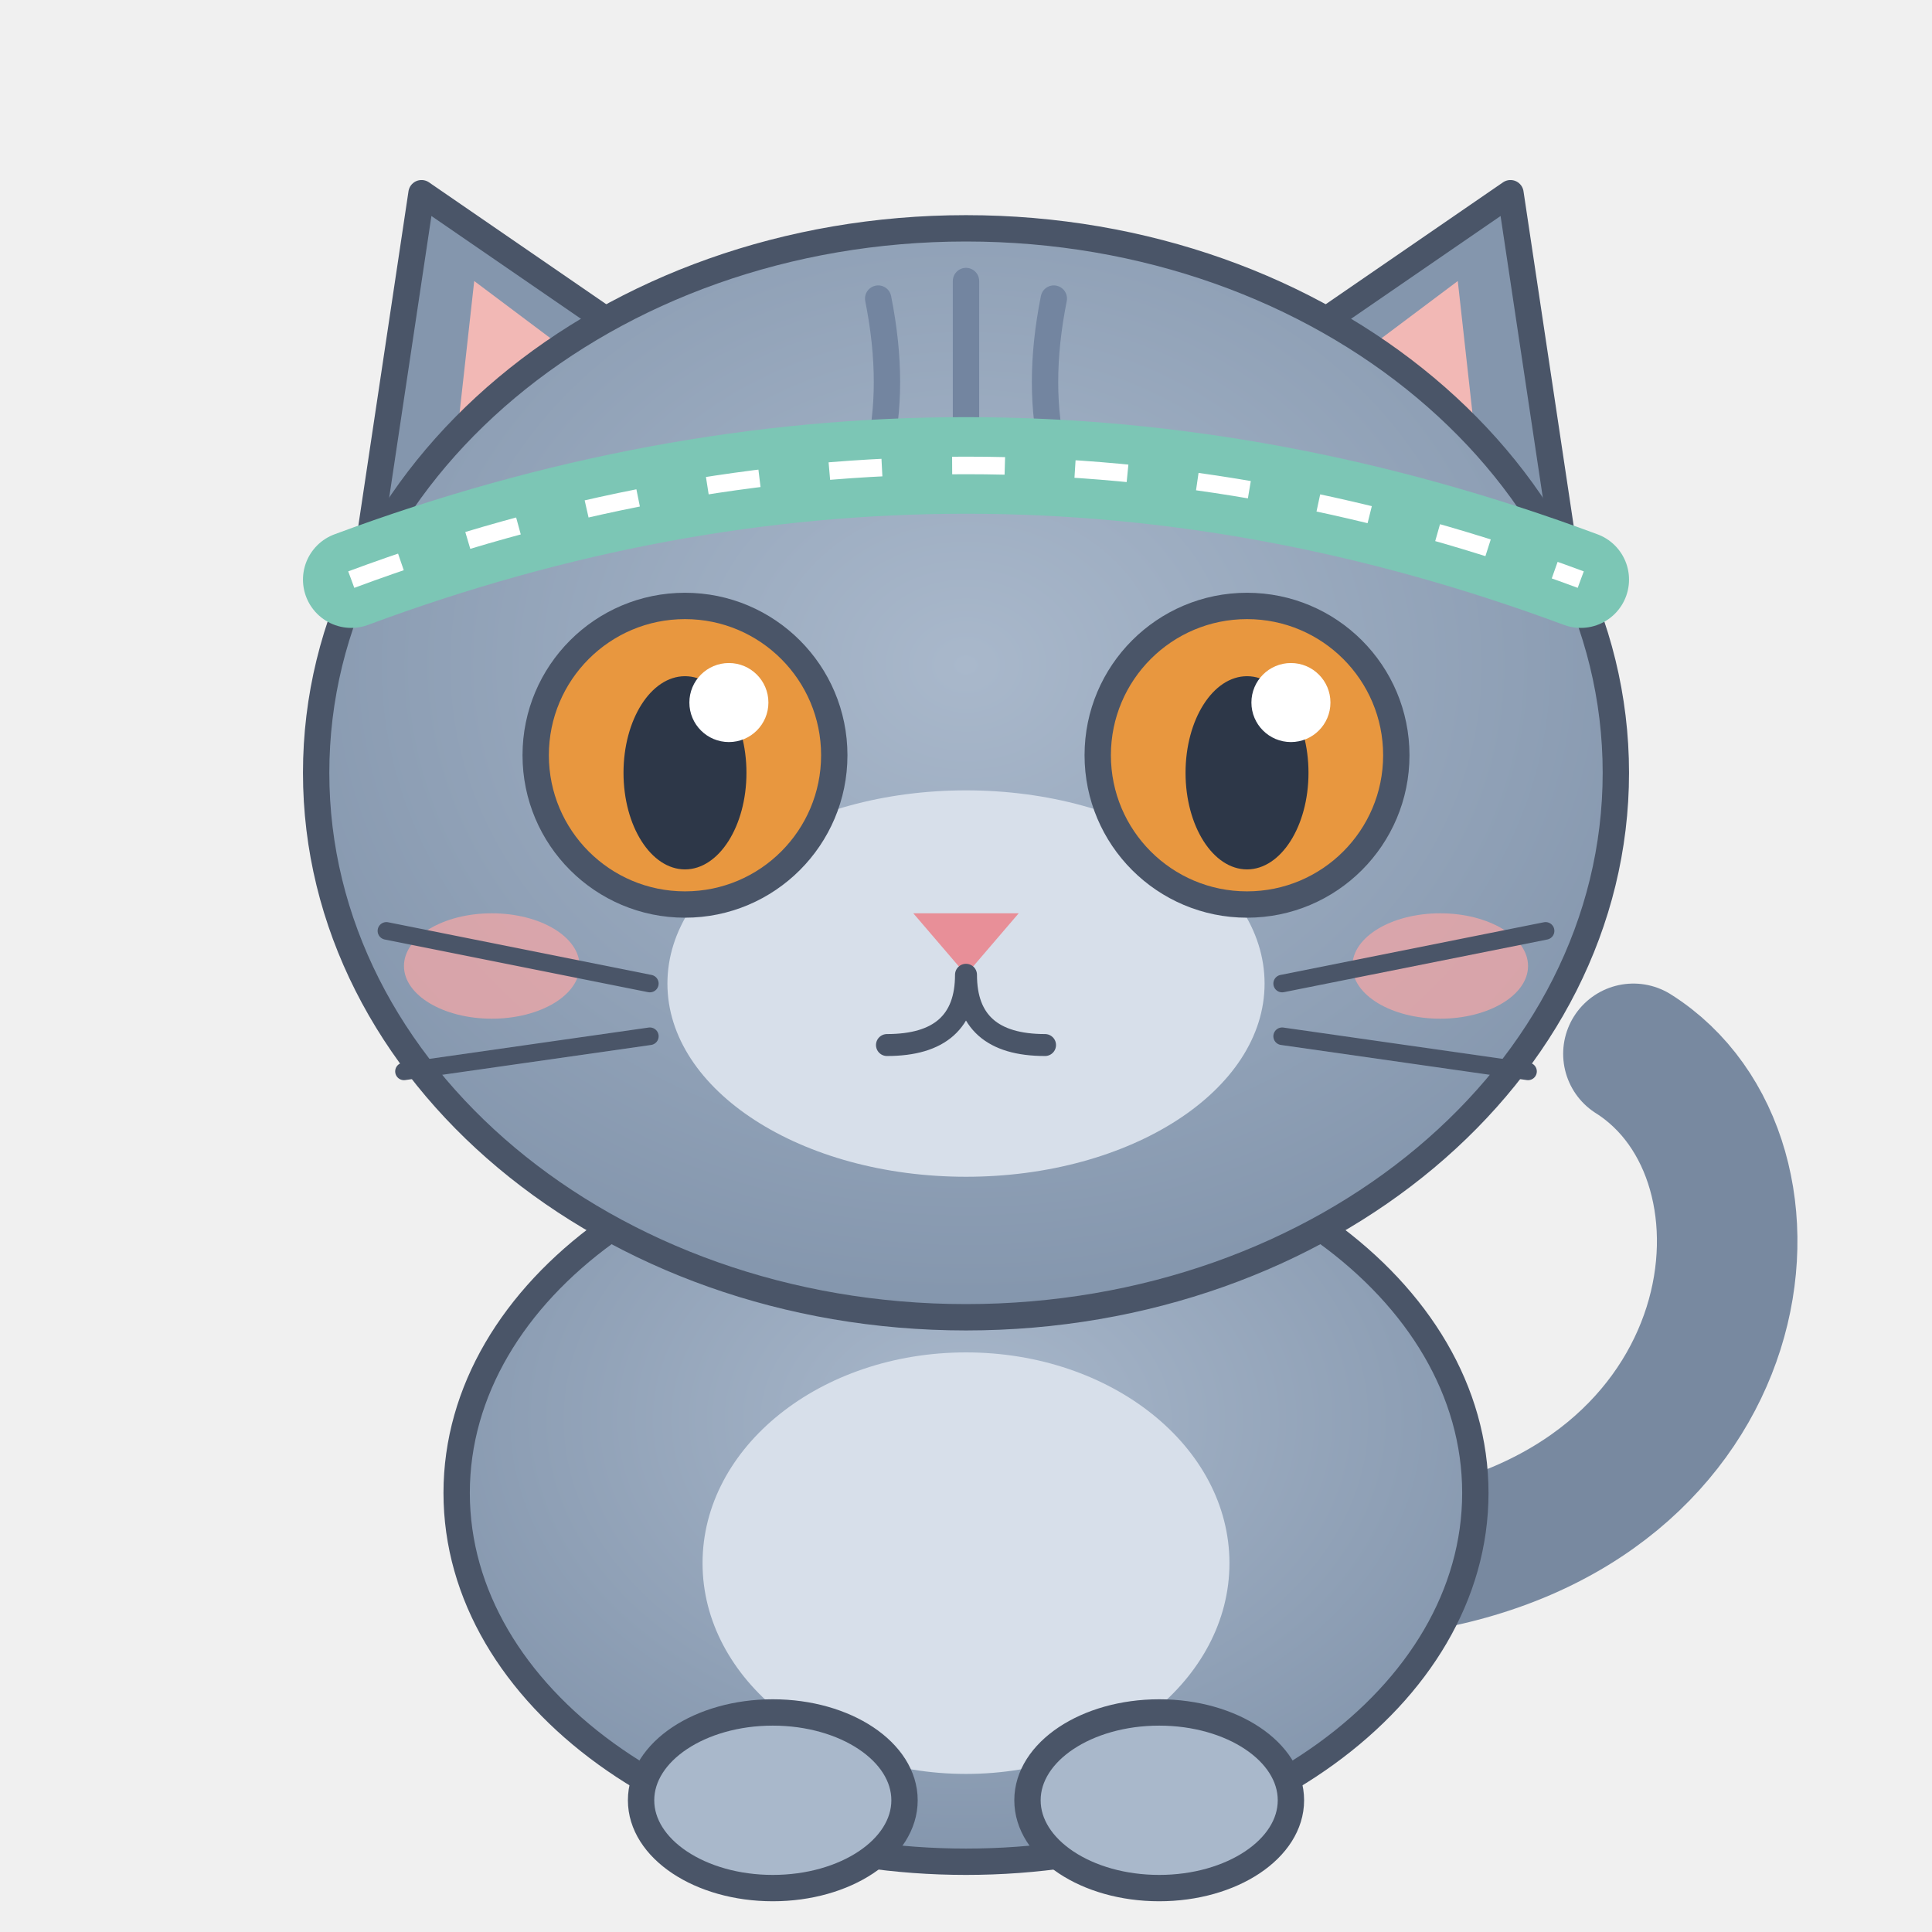
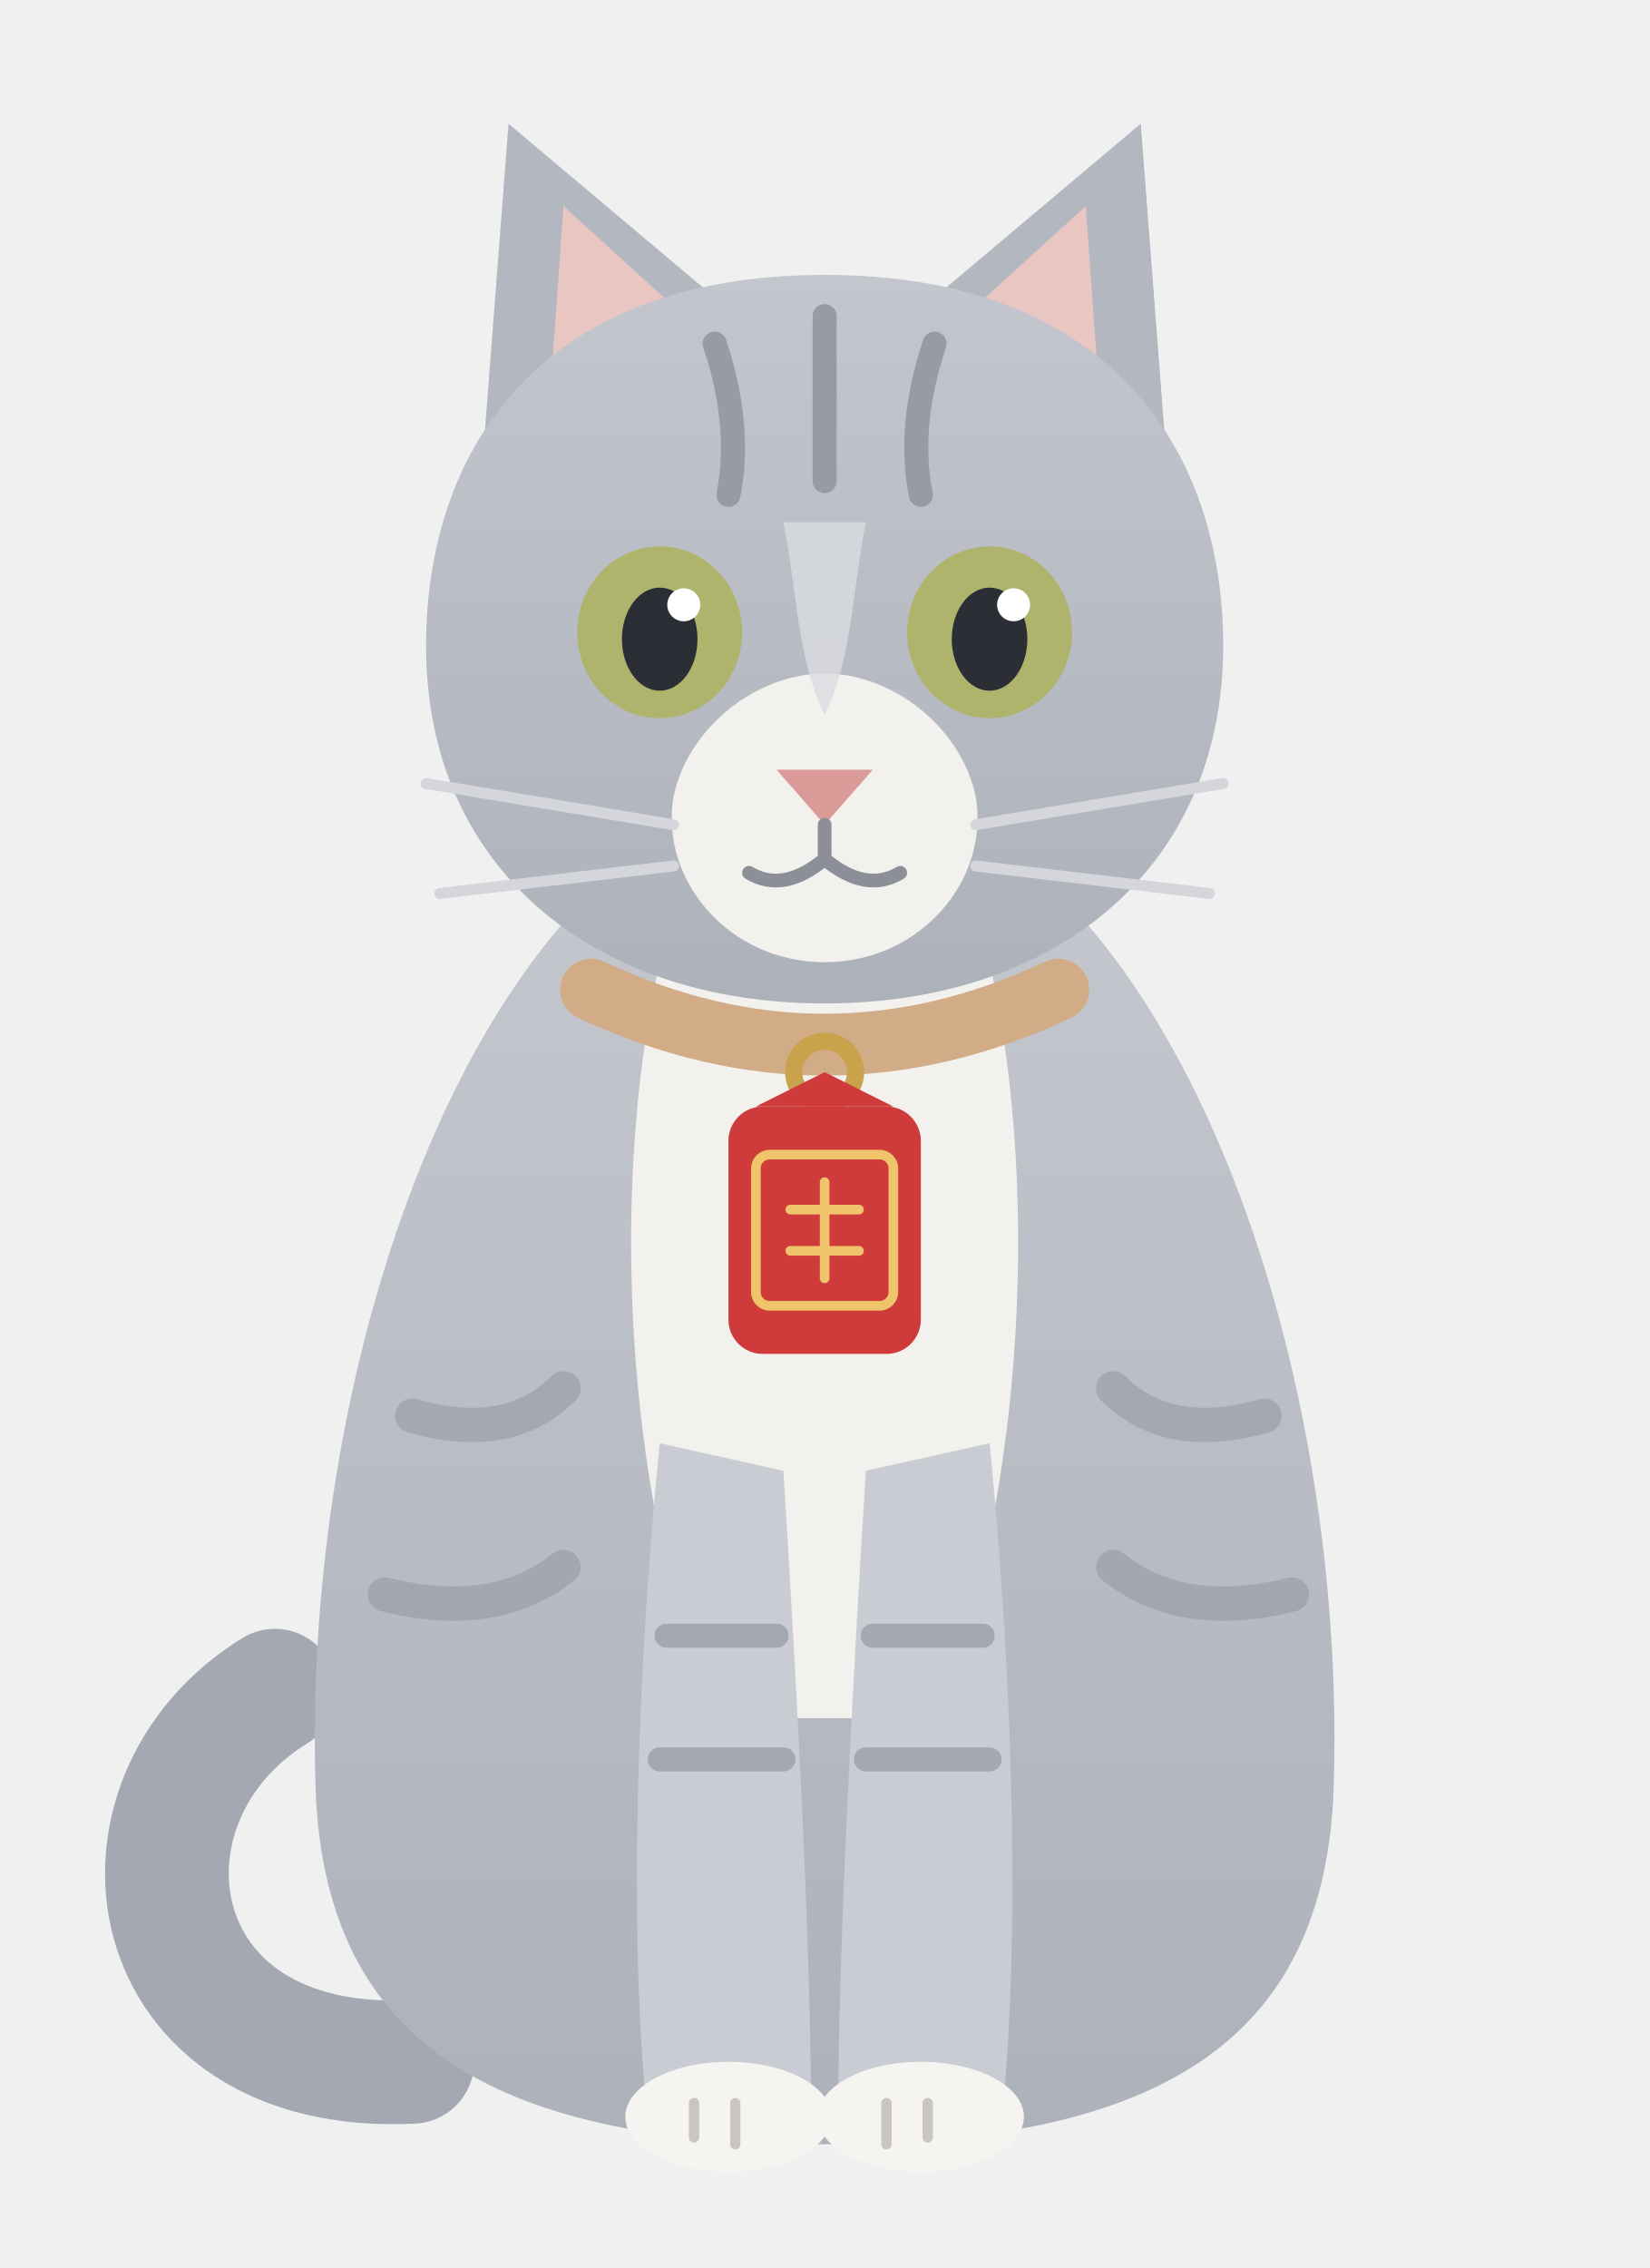
- <svg xmlns="http://www.w3.org/2000/svg" viewBox="0 0 220 220" width="220" height="220">
+ <svg xmlns="http://www.w3.org/2000/svg" viewBox="0 0 240 330" width="240" height="330">
  <defs>
-     <radialGradient id="fur" cx="50%" cy="40%" r="60%">
-       <stop offset="0%" stop-color="#A9B8CB" />
-       <stop offset="100%" stop-color="#8496AD" />
-     </radialGradient>
+     <linearGradient id="fur" x1="0" y1="0" x2="0" y2="1">
+       <stop offset="0" stop-color="#C3C6CD" />
+       <stop offset="1" stop-color="#ADB1BA" />
+     </linearGradient>
  </defs>
-   <path d="M160 178 C200 172 205 132 186 120" fill="none" stroke="#7889A0" stroke-width="16" stroke-linecap="round" />
-   <ellipse cx="110" cy="170" rx="58" ry="42" fill="url(#fur)" stroke="#4A5568" stroke-width="3" />
-   <ellipse cx="110" cy="178" rx="30" ry="24" fill="#D7DFEA" />
-   <ellipse cx="88" cy="205" rx="15" ry="10" fill="#A9B8CB" stroke="#4A5568" stroke-width="3" />
-   <ellipse cx="132" cy="205" rx="15" ry="10" fill="#A9B8CB" stroke="#4A5568" stroke-width="3" />
-   <path d="M42 62 L48 22 L80 44 Z" fill="#8496AD" stroke="#4A5568" stroke-width="3" stroke-linejoin="round" />
-   <path d="M178 62 L172 22 L140 44 Z" fill="#8496AD" stroke="#4A5568" stroke-width="3" stroke-linejoin="round" />
-   <path d="M52 50 L54 32 L70 44 Z" fill="#F2B8B5" />
-   <path d="M168 50 L166 32 L150 44 Z" fill="#F2B8B5" />
-   <ellipse cx="110" cy="88" rx="74" ry="62" fill="url(#fur)" stroke="#4A5568" stroke-width="3" />
-   <path d="M100 34 Q102 44 100 52 M110 32 L110 52 M120 34 Q118 44 120 52" stroke="#7385A0" stroke-width="3" fill="none" stroke-linecap="round" />
-   <ellipse cx="110" cy="112" rx="34" ry="22" fill="#D7DFEA" />
-   <circle cx="78" cy="86" r="17" fill="#E8973F" stroke="#4A5568" stroke-width="3" />
-   <circle cx="142" cy="86" r="17" fill="#E8973F" stroke="#4A5568" stroke-width="3" />
-   <ellipse cx="78" cy="88" rx="7" ry="11" fill="#2D3748" />
-   <ellipse cx="142" cy="88" rx="7" ry="11" fill="#2D3748" />
-   <circle cx="83" cy="80" r="4.5" fill="#fff" />
-   <circle cx="147" cy="80" r="4.5" fill="#fff" />
-   <ellipse cx="56" cy="110" rx="10" ry="6" fill="#F2A7A7" opacity=".75" />
-   <ellipse cx="164" cy="110" rx="10" ry="6" fill="#F2A7A7" opacity=".75" />
-   <path d="M104 104 L116 104 L110 111 Z" fill="#E88F98" />
-   <path d="M110 111 Q110 119 101 119 M110 111 Q110 119 119 119" stroke="#4A5568" stroke-width="2.5" fill="none" stroke-linecap="round" />
-   <path d="M74 112 L44 106 M74 118 L46 122 M146 112 L176 106 M146 118 L174 122" stroke="#4A5568" stroke-width="2" stroke-linecap="round" />
-   <path d="M40 66 Q110 40 180 66" stroke="#7CC6B5" stroke-width="11" fill="none" stroke-linecap="round" />
-   <path d="M40 66 Q110 40 180 66" stroke="#fff" stroke-width="2" stroke-dasharray="6 8" fill="none" />
+   <path d="M60 300 C20 302 14 262 40 246" fill="none" stroke="#A3A8B2" stroke-width="18" stroke-linecap="round" />
+   <path d="M84 132 C58 160 44 214 46 262 C48 296 70 312 120 312 C170 312 192 296 194 262 C196 214 182 160 156 132 Z" fill="url(#fur)" />
+   <path d="M60 206 q14 4 22 -4 M56 232 q16 4 26 -4 M184 206 q-14 4 -22 -4 M188 232 q-16 4 -26 -4" stroke="#959AA5" stroke-width="5" fill="none" stroke-linecap="round" opacity=".6" />
+   <path d="M96 140 C88 176 92 222 104 250 L136 250 C148 222 152 176 144 140 Z" fill="#F3F1EE" />
+   <path d="M96 210 C92 250 92 286 94 306 L118 306 C118 284 116 246 114 214 Z" fill="#C9CCD2" />
+   <path d="M144 210 C148 250 148 286 146 306 L122 306 C122 284 124 246 126 214 Z" fill="#C9CCD2" />
+   <path d="M97 238 h16 M96 256 h18 M143 238 h-16 M144 256 h-18" stroke="#A3A8B2" stroke-width="3.5" stroke-linecap="round" />
+   <ellipse cx="106" cy="308" rx="15" ry="8" fill="#F6F4F1" />
+   <ellipse cx="134" cy="308" rx="15" ry="8" fill="#F6F4F1" />
+   <path d="M101 306 v5 M107 306 v6 M129 306 v6 M135 306 v5" stroke="#C9C6C1" stroke-width="1.5" stroke-linecap="round" />
+   <path d="M70 70 L74 18 L112 50 Z" fill="#B3B7BF" />
+   <path d="M170 70 L166 18 L128 50 Z" fill="#B3B7BF" />
+   <path d="M80 58 L82 30 L104 50 Z" fill="#E9C6C2" />
+   <path d="M160 58 L158 30 L136 50 Z" fill="#E9C6C2" />
+   <path d="M120 40 C162 40 178 66 178 94 C178 126 154 146 120 146 C86 146 62 126 62 94 C62 66 78 40 120 40 Z" fill="url(#fur)" />
+   <path d="M104 50 q4 12 2 22 M120 46 v24 M136 50 q-4 12 -2 22" stroke="#969BA6" stroke-width="3.5" fill="none" stroke-linecap="round" />
+   <path d="M120 98 C110 98 100 106 98 116 C96 128 106 140 120 140 C134 140 144 128 142 116 C140 106 130 98 120 98 Z" fill="#F3F1EE" />
+   <path d="M114 76 C116 86 116 96 120 104 C124 96 124 86 126 76 Z" fill="#DADCE0" opacity=".8" />
+   <ellipse cx="96" cy="92" rx="12" ry="12.5" fill="#AEB46C" />
+   <ellipse cx="144" cy="92" rx="12" ry="12.5" fill="#AEB46C" />
+   <ellipse cx="96" cy="93" rx="5.5" ry="7.5" fill="#2B2E35" />
+   <ellipse cx="144" cy="93" rx="5.5" ry="7.5" fill="#2B2E35" />
+   <circle cx="99.5" cy="88" r="2.4" fill="#fff" />
+   <circle cx="147.5" cy="88" r="2.4" fill="#fff" />
+   <path d="M113 112 L127 112 L120 120 Z" fill="#D99A98" />
+   <path d="M120 120 v5 M120 125 q-6 5 -11 2 M120 125 q6 5 11 2" stroke="#8C8F97" stroke-width="2" fill="none" stroke-linecap="round" />
+   <path d="M98 120 L62 114 M98 126 L64 130 M142 120 L178 114 M142 126 L176 130" stroke="#D4D6DB" stroke-width="1.6" stroke-linecap="round" />
+   <path d="M86 144 Q120 160 154 144" stroke="#D2AC86" stroke-width="9" fill="none" stroke-linecap="round" />
+   <circle cx="120" cy="156" r="4.5" fill="none" stroke="#C9A24C" stroke-width="2.5" />
+   <rect x="106" y="161" width="28" height="36" rx="5" fill="#CF3B3B" />
+   <path d="M110 161 l10 -5 l10 5" fill="#CF3B3B" />
+   <rect x="110" y="168" width="20" height="22" rx="2" fill="none" stroke="#F0C46A" stroke-width="1.4" />
+   <path d="M120 172 v14 M115 176 h10 M115 182 h10" stroke="#F0C46A" stroke-width="1.4" stroke-linecap="round" />
</svg>
